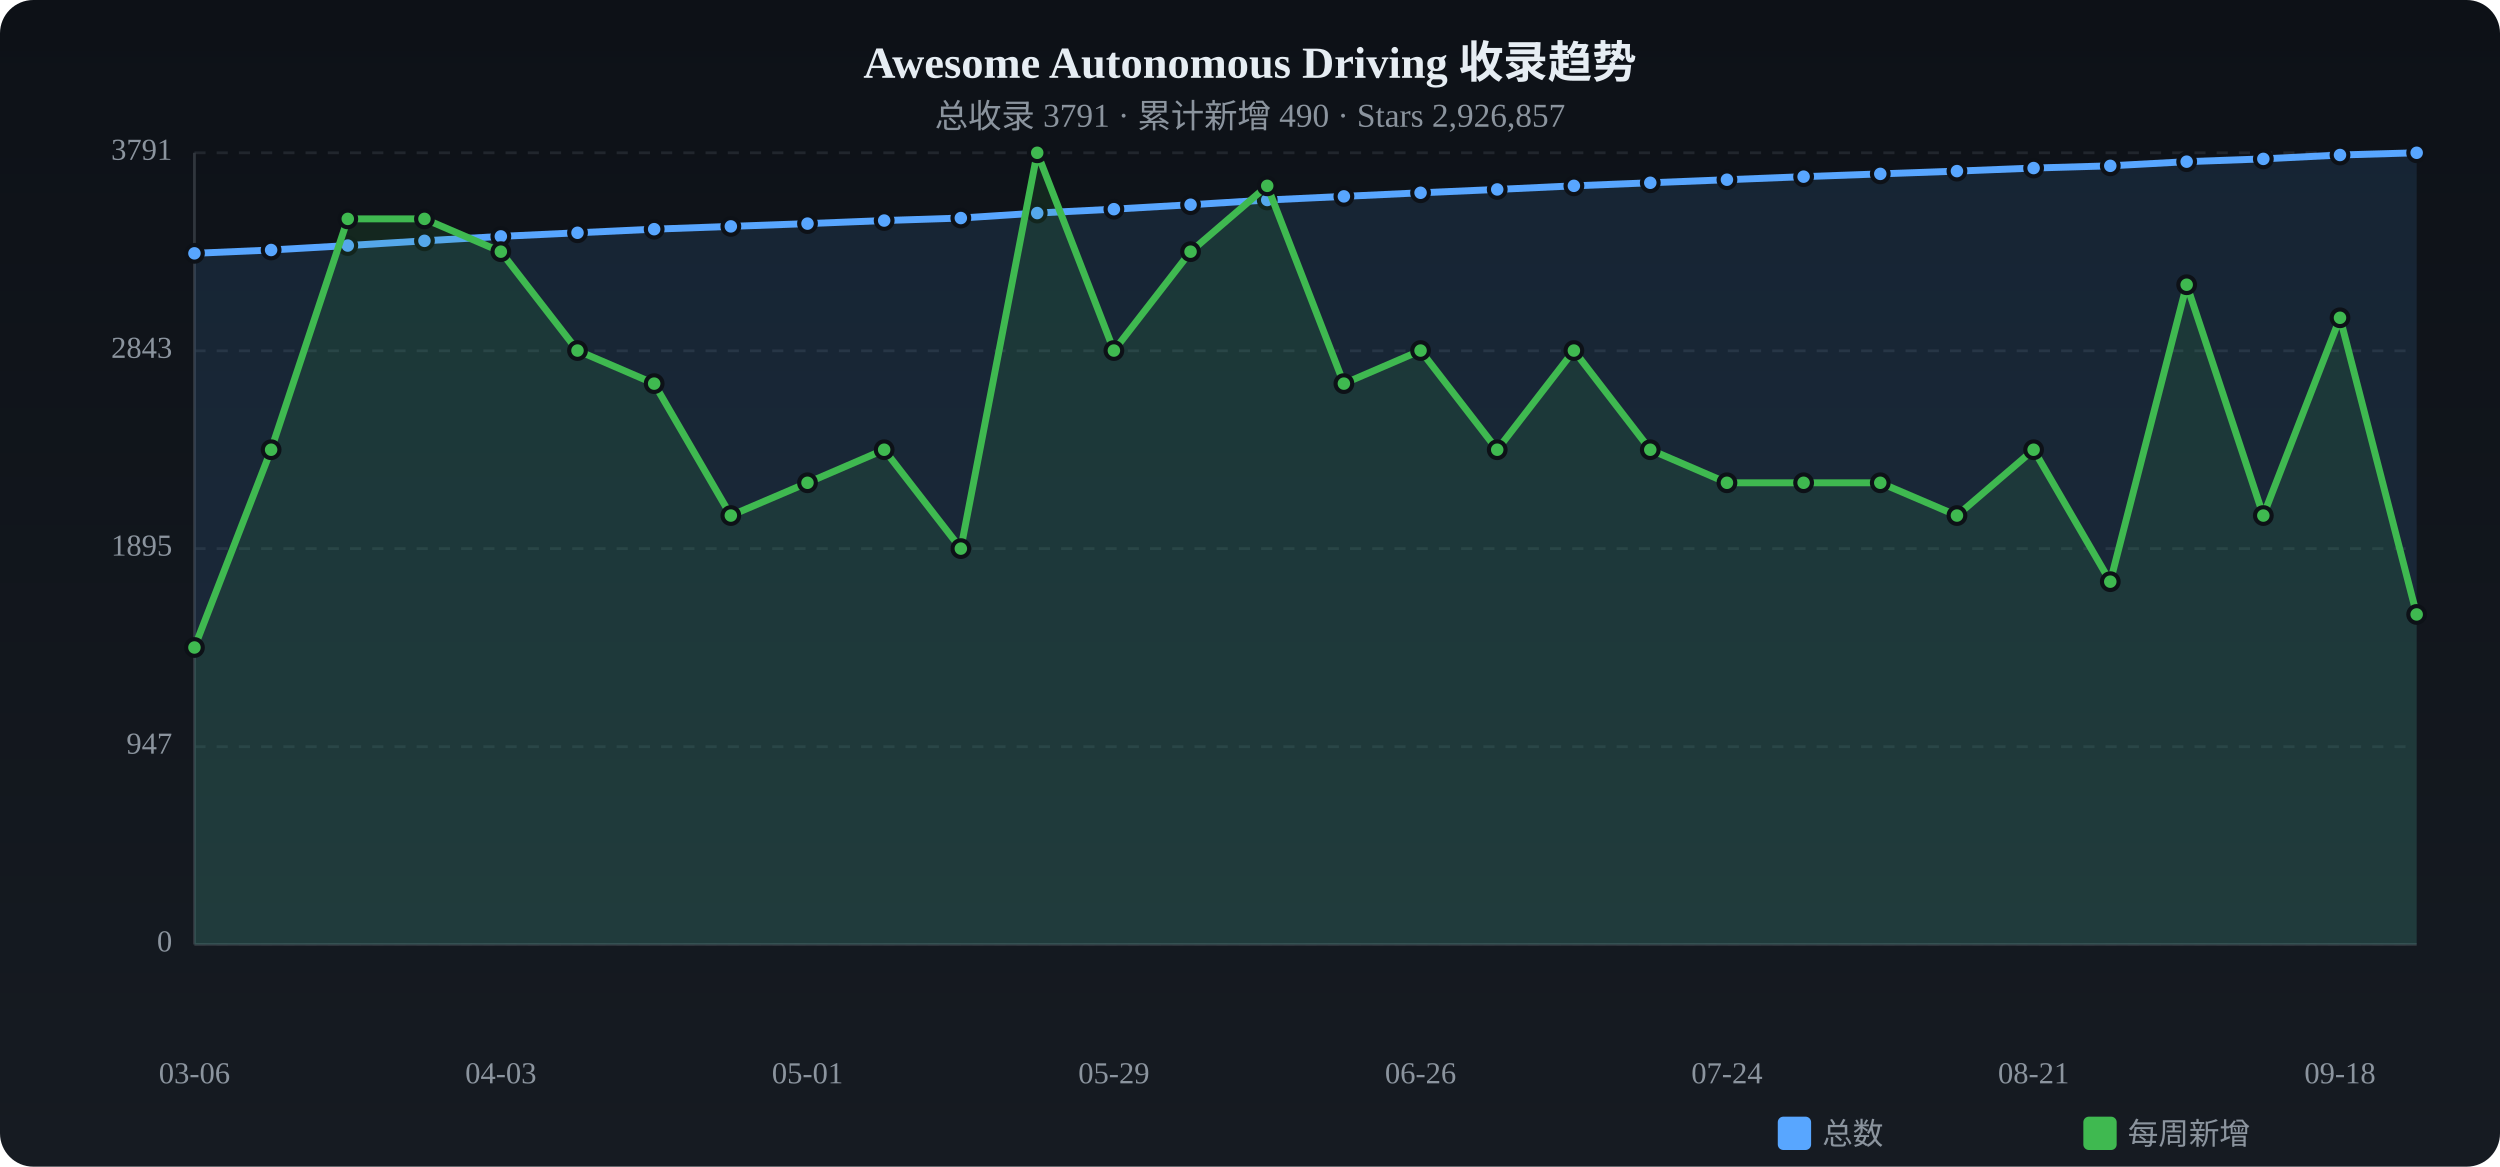
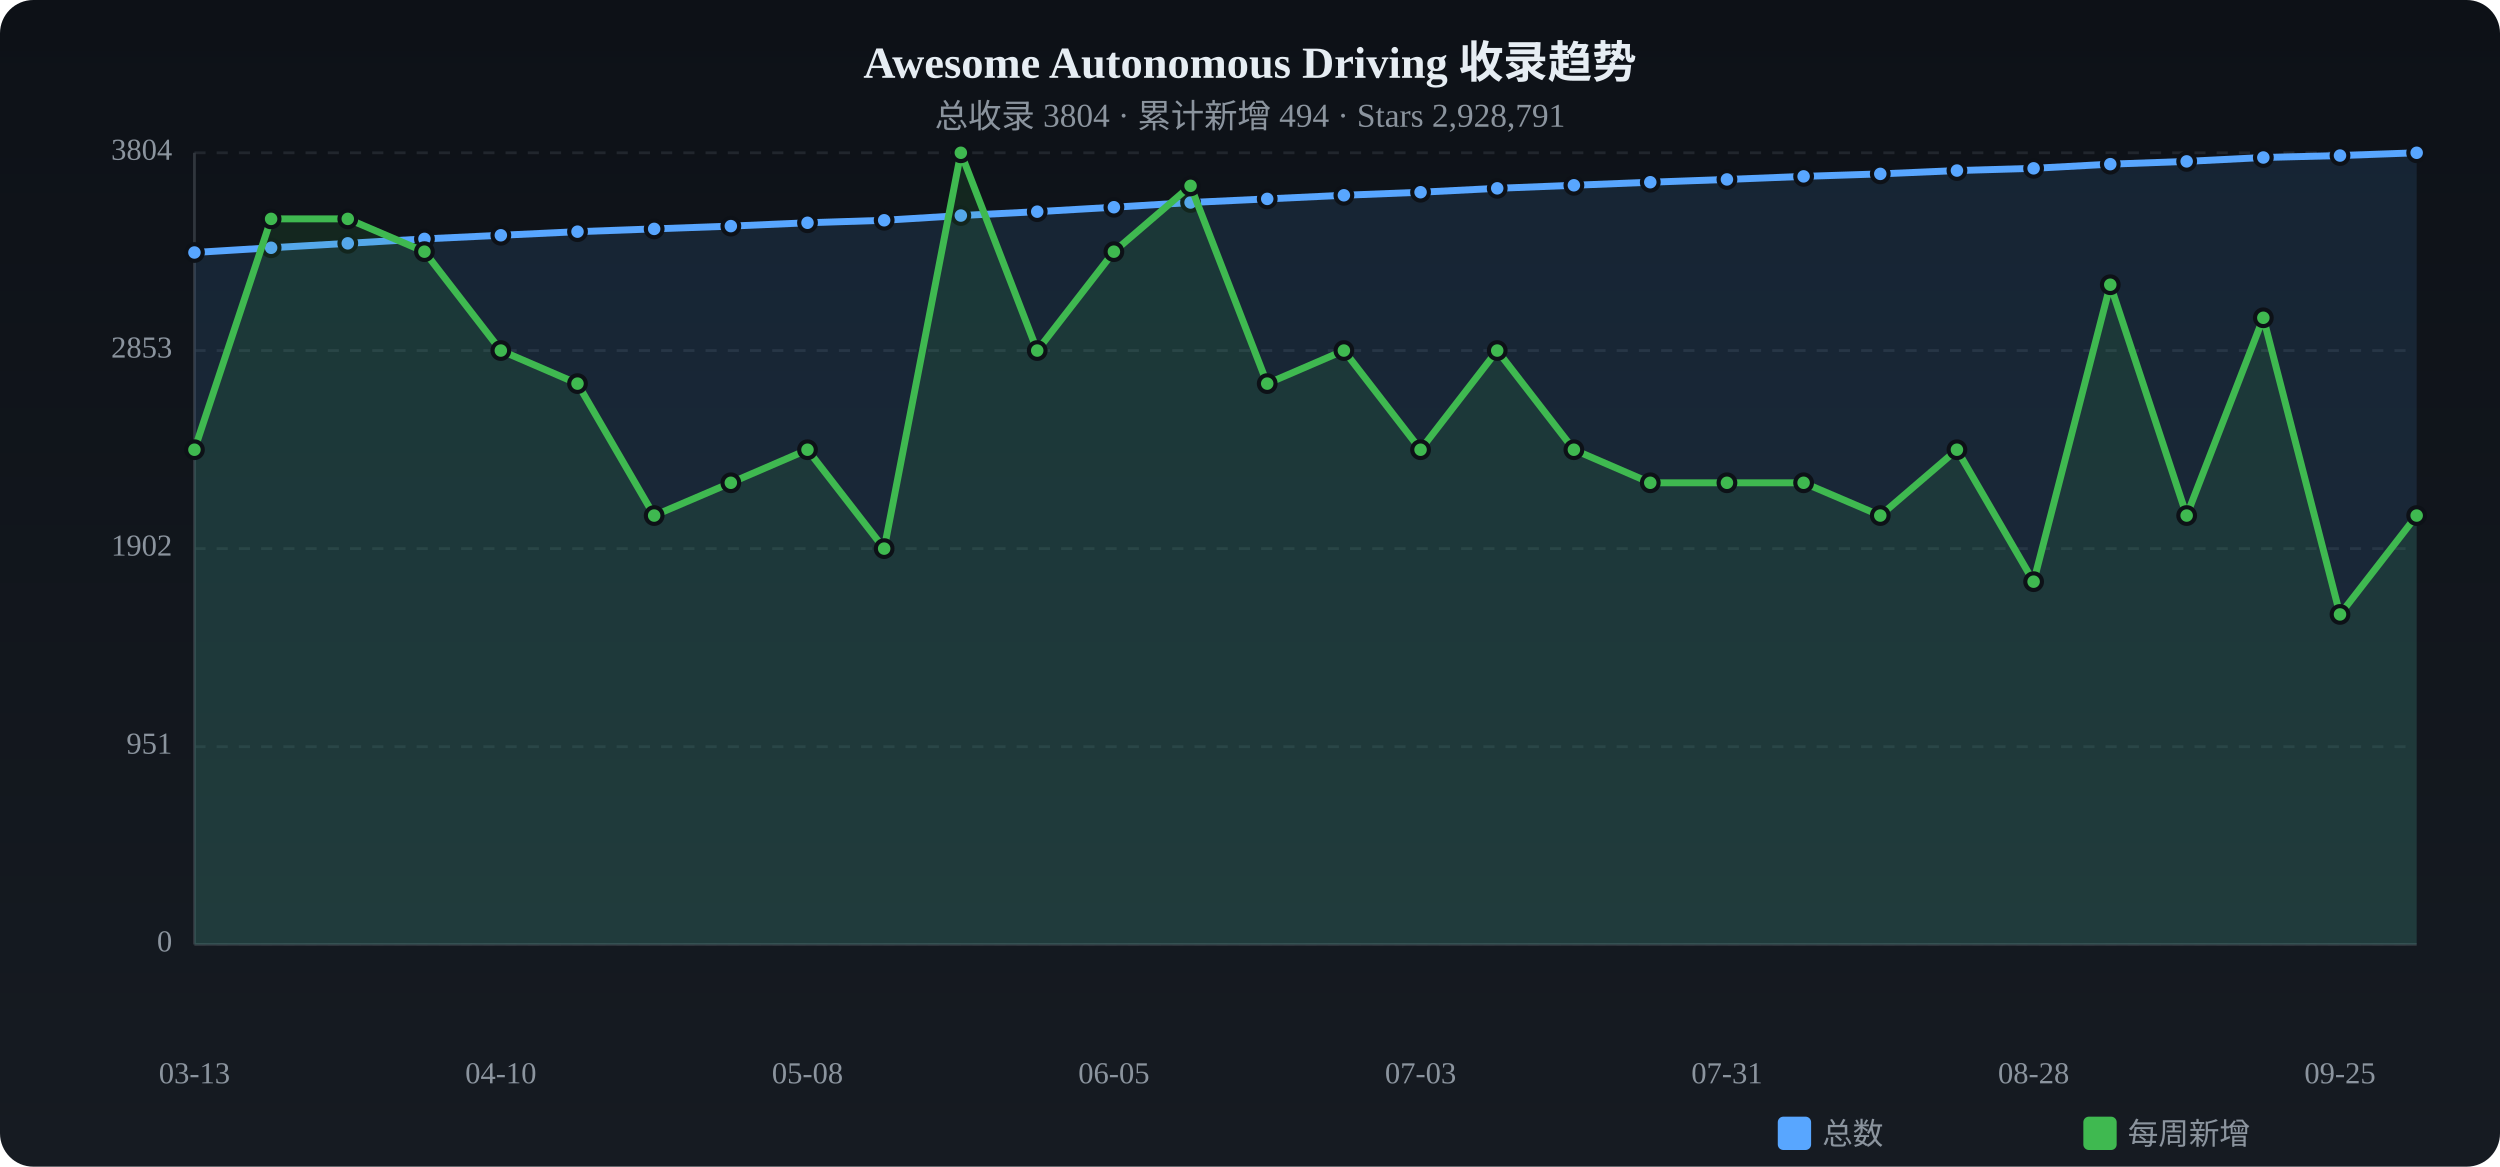
<svg xmlns="http://www.w3.org/2000/svg" viewBox="0 0 900 420" width="900" height="420">
  <defs>
    <linearGradient id="tbg" x1="0%" y1="0%" x2="0%" y2="100%">
      <stop offset="0%" stop-color="#0d1117" />
      <stop offset="100%" stop-color="#161b22" />
    </linearGradient>
  </defs>
  <rect width="900" height="420" rx="12" fill="url(#tbg)" />
  <text x="450.0" y="28" text-anchor="middle" fill="#e6edf3" font-size="16" font-weight="bold">Awesome Autonomous Driving 收录趋势</text>
-   <text x="450.0" y="46" text-anchor="middle" fill="#8b949e" font-size="12">总收录 3791 · 累计新增 490 · Stars 2,926,857</text>
+   <text x="450.0" y="46" text-anchor="middle" fill="#8b949e" font-size="12">总收录 3804 · 累计新增 494 · Stars 2,928,791</text>
  <text x="62" y="340.0" text-anchor="end" fill="#8b949e" font-size="11" dominant-baseline="middle">0</text>
  <line x1="70" y1="340.0" x2="870" y2="340.0" stroke="#21262d" stroke-dasharray="4 4" />
-   <text x="62" y="268.8" text-anchor="end" fill="#8b949e" font-size="11" dominant-baseline="middle">947</text>
+   <text x="62" y="268.8" text-anchor="end" fill="#8b949e" font-size="11" dominant-baseline="middle">951</text>
  <line x1="70" y1="268.8" x2="870" y2="268.8" stroke="#21262d" stroke-dasharray="4 4" />
-   <text x="62" y="197.5" text-anchor="end" fill="#8b949e" font-size="11" dominant-baseline="middle">1895</text>
+   <text x="62" y="197.5" text-anchor="end" fill="#8b949e" font-size="11" dominant-baseline="middle">1902</text>
  <line x1="70" y1="197.5" x2="870" y2="197.5" stroke="#21262d" stroke-dasharray="4 4" />
-   <text x="62" y="126.3" text-anchor="end" fill="#8b949e" font-size="11" dominant-baseline="middle">2843</text>
-   <line x1="70" y1="126.3" x2="870" y2="126.3" stroke="#21262d" stroke-dasharray="4 4" />
-   <text x="62" y="55.0" text-anchor="end" fill="#8b949e" font-size="11" dominant-baseline="middle">3791</text>
+   <text x="62" y="126.2" text-anchor="end" fill="#8b949e" font-size="11" dominant-baseline="middle">2853</text>
+   <line x1="70" y1="126.2" x2="870" y2="126.2" stroke="#21262d" stroke-dasharray="4 4" />
+   <text x="62" y="55.0" text-anchor="end" fill="#8b949e" font-size="11" dominant-baseline="middle">3804</text>
  <line x1="70" y1="55.0" x2="870" y2="55.0" stroke="#21262d" stroke-dasharray="4 4" />
  <line x1="70" y1="55" x2="70" y2="340" stroke="#30363d" />
  <line x1="70" y1="340" x2="870" y2="340" stroke="#30363d" />
-   <path d="M70.0,91.2 L97.6,90.0 L125.2,88.4 L152.8,86.7 L180.3,85.1 L207.9,83.8 L235.5,82.5 L263.1,81.5 L290.7,80.5 L318.3,79.4 L345.9,78.5 L373.4,76.7 L401.0,75.3 L428.6,73.7 L456.2,72.0 L483.8,70.7 L511.4,69.4 L539.0,68.2 L566.6,66.9 L594.1,65.8 L621.7,64.7 L649.3,63.6 L676.9,62.6 L704.5,61.6 L732.1,60.5 L759.7,59.7 L787.2,58.2 L814.8,57.2 L842.4,55.8 L870.0,55.0 L870.0,340 L70.0,340 Z" fill="#58a6ff" opacity="0.12" />
-   <polyline points="70.0,91.2 97.6,90.0 125.2,88.4 152.8,86.7 180.3,85.1 207.9,83.8 235.5,82.5 263.1,81.5 290.7,80.5 318.3,79.4 345.9,78.5 373.4,76.7 401.0,75.3 428.6,73.7 456.2,72.0 483.8,70.7 511.4,69.4 539.0,68.2 566.6,66.9 594.1,65.8 621.7,64.7 649.3,63.6 676.9,62.6 704.5,61.6 732.1,60.5 759.7,59.7 787.2,58.2 814.8,57.2 842.4,55.8 870.0,55.0" fill="none" stroke="#58a6ff" stroke-width="2.5" stroke-linecap="round" stroke-linejoin="round" />
-   <circle cx="70.0" cy="91.2" r="3" fill="#58a6ff" stroke="#0d1117" stroke-width="1.5" />
-   <circle cx="97.6" cy="90.0" r="3" fill="#58a6ff" stroke="#0d1117" stroke-width="1.5" />
-   <circle cx="125.2" cy="88.4" r="3" fill="#58a6ff" stroke="#0d1117" stroke-width="1.5" />
-   <circle cx="152.8" cy="86.7" r="3" fill="#58a6ff" stroke="#0d1117" stroke-width="1.5" />
-   <circle cx="180.3" cy="85.1" r="3" fill="#58a6ff" stroke="#0d1117" stroke-width="1.5" />
-   <circle cx="207.9" cy="83.8" r="3" fill="#58a6ff" stroke="#0d1117" stroke-width="1.5" />
-   <circle cx="235.5" cy="82.5" r="3" fill="#58a6ff" stroke="#0d1117" stroke-width="1.5" />
-   <circle cx="263.1" cy="81.5" r="3" fill="#58a6ff" stroke="#0d1117" stroke-width="1.5" />
-   <circle cx="290.7" cy="80.5" r="3" fill="#58a6ff" stroke="#0d1117" stroke-width="1.5" />
-   <circle cx="318.3" cy="79.4" r="3" fill="#58a6ff" stroke="#0d1117" stroke-width="1.5" />
-   <circle cx="345.9" cy="78.5" r="3" fill="#58a6ff" stroke="#0d1117" stroke-width="1.5" />
-   <circle cx="373.4" cy="76.7" r="3" fill="#58a6ff" stroke="#0d1117" stroke-width="1.5" />
-   <circle cx="401.0" cy="75.3" r="3" fill="#58a6ff" stroke="#0d1117" stroke-width="1.5" />
-   <circle cx="428.6" cy="73.7" r="3" fill="#58a6ff" stroke="#0d1117" stroke-width="1.5" />
-   <circle cx="456.2" cy="72.0" r="3" fill="#58a6ff" stroke="#0d1117" stroke-width="1.5" />
-   <circle cx="483.8" cy="70.7" r="3" fill="#58a6ff" stroke="#0d1117" stroke-width="1.5" />
-   <circle cx="511.4" cy="69.4" r="3" fill="#58a6ff" stroke="#0d1117" stroke-width="1.5" />
-   <circle cx="539.0" cy="68.2" r="3" fill="#58a6ff" stroke="#0d1117" stroke-width="1.5" />
-   <circle cx="566.6" cy="66.9" r="3" fill="#58a6ff" stroke="#0d1117" stroke-width="1.5" />
-   <circle cx="594.1" cy="65.8" r="3" fill="#58a6ff" stroke="#0d1117" stroke-width="1.5" />
-   <circle cx="621.7" cy="64.7" r="3" fill="#58a6ff" stroke="#0d1117" stroke-width="1.5" />
-   <circle cx="649.3" cy="63.6" r="3" fill="#58a6ff" stroke="#0d1117" stroke-width="1.5" />
+   <path d="M70.0,90.9 L97.6,89.2 L125.2,87.6 L152.8,86.0 L180.3,84.7 L207.9,83.4 L235.5,82.4 L263.1,81.4 L290.7,80.2 L318.3,79.3 L345.9,77.6 L373.4,76.2 L401.0,74.6 L428.6,72.9 L456.2,71.6 L483.8,70.3 L511.4,69.2 L539.0,67.8 L566.6,66.7 L594.1,65.6 L621.7,64.6 L649.3,63.5 L676.9,62.6 L704.5,61.4 L732.1,60.6 L759.7,59.1 L787.2,58.1 L814.8,56.7 L842.4,56.0 L870.0,55.0 L870.0,340 L70.0,340 Z" fill="#58a6ff" opacity="0.12" />
+   <polyline points="70.0,90.9 97.6,89.2 125.2,87.6 152.8,86.0 180.3,84.7 207.9,83.4 235.5,82.4 263.1,81.4 290.7,80.2 318.3,79.3 345.9,77.6 373.4,76.2 401.0,74.6 428.6,72.9 456.2,71.6 483.8,70.3 511.4,69.2 539.0,67.8 566.6,66.7 594.1,65.6 621.7,64.6 649.3,63.5 676.9,62.6 704.5,61.4 732.1,60.6 759.7,59.1 787.2,58.1 814.8,56.7 842.4,56.0 870.0,55.0" fill="none" stroke="#58a6ff" stroke-width="2.5" stroke-linecap="round" stroke-linejoin="round" />
+   <circle cx="70.0" cy="90.9" r="3" fill="#58a6ff" stroke="#0d1117" stroke-width="1.5" />
+   <circle cx="97.6" cy="89.2" r="3" fill="#58a6ff" stroke="#0d1117" stroke-width="1.5" />
+   <circle cx="125.2" cy="87.6" r="3" fill="#58a6ff" stroke="#0d1117" stroke-width="1.5" />
+   <circle cx="152.8" cy="86.0" r="3" fill="#58a6ff" stroke="#0d1117" stroke-width="1.5" />
+   <circle cx="180.3" cy="84.7" r="3" fill="#58a6ff" stroke="#0d1117" stroke-width="1.5" />
+   <circle cx="207.9" cy="83.4" r="3" fill="#58a6ff" stroke="#0d1117" stroke-width="1.5" />
+   <circle cx="235.5" cy="82.4" r="3" fill="#58a6ff" stroke="#0d1117" stroke-width="1.5" />
+   <circle cx="263.1" cy="81.4" r="3" fill="#58a6ff" stroke="#0d1117" stroke-width="1.5" />
+   <circle cx="290.7" cy="80.2" r="3" fill="#58a6ff" stroke="#0d1117" stroke-width="1.5" />
+   <circle cx="318.3" cy="79.3" r="3" fill="#58a6ff" stroke="#0d1117" stroke-width="1.5" />
+   <circle cx="345.9" cy="77.6" r="3" fill="#58a6ff" stroke="#0d1117" stroke-width="1.5" />
+   <circle cx="373.4" cy="76.2" r="3" fill="#58a6ff" stroke="#0d1117" stroke-width="1.5" />
+   <circle cx="401.0" cy="74.6" r="3" fill="#58a6ff" stroke="#0d1117" stroke-width="1.5" />
+   <circle cx="428.6" cy="72.9" r="3" fill="#58a6ff" stroke="#0d1117" stroke-width="1.5" />
+   <circle cx="456.2" cy="71.6" r="3" fill="#58a6ff" stroke="#0d1117" stroke-width="1.5" />
+   <circle cx="483.8" cy="70.3" r="3" fill="#58a6ff" stroke="#0d1117" stroke-width="1.5" />
+   <circle cx="511.4" cy="69.2" r="3" fill="#58a6ff" stroke="#0d1117" stroke-width="1.5" />
+   <circle cx="539.0" cy="67.8" r="3" fill="#58a6ff" stroke="#0d1117" stroke-width="1.5" />
+   <circle cx="566.6" cy="66.7" r="3" fill="#58a6ff" stroke="#0d1117" stroke-width="1.5" />
+   <circle cx="594.1" cy="65.6" r="3" fill="#58a6ff" stroke="#0d1117" stroke-width="1.5" />
+   <circle cx="621.7" cy="64.6" r="3" fill="#58a6ff" stroke="#0d1117" stroke-width="1.5" />
+   <circle cx="649.3" cy="63.5" r="3" fill="#58a6ff" stroke="#0d1117" stroke-width="1.5" />
  <circle cx="676.9" cy="62.6" r="3" fill="#58a6ff" stroke="#0d1117" stroke-width="1.5" />
-   <circle cx="704.5" cy="61.6" r="3" fill="#58a6ff" stroke="#0d1117" stroke-width="1.5" />
-   <circle cx="732.1" cy="60.5" r="3" fill="#58a6ff" stroke="#0d1117" stroke-width="1.5" />
-   <circle cx="759.7" cy="59.7" r="3" fill="#58a6ff" stroke="#0d1117" stroke-width="1.5" />
-   <circle cx="787.2" cy="58.2" r="3" fill="#58a6ff" stroke="#0d1117" stroke-width="1.5" />
-   <circle cx="814.8" cy="57.2" r="3" fill="#58a6ff" stroke="#0d1117" stroke-width="1.5" />
-   <circle cx="842.4" cy="55.8" r="3" fill="#58a6ff" stroke="#0d1117" stroke-width="1.5" />
+   <circle cx="704.5" cy="61.4" r="3" fill="#58a6ff" stroke="#0d1117" stroke-width="1.5" />
+   <circle cx="732.1" cy="60.6" r="3" fill="#58a6ff" stroke="#0d1117" stroke-width="1.5" />
+   <circle cx="759.7" cy="59.1" r="3" fill="#58a6ff" stroke="#0d1117" stroke-width="1.5" />
+   <circle cx="787.2" cy="58.1" r="3" fill="#58a6ff" stroke="#0d1117" stroke-width="1.5" />
+   <circle cx="814.8" cy="56.7" r="3" fill="#58a6ff" stroke="#0d1117" stroke-width="1.5" />
+   <circle cx="842.4" cy="56.0" r="3" fill="#58a6ff" stroke="#0d1117" stroke-width="1.5" />
  <circle cx="870.0" cy="55.0" r="3" fill="#58a6ff" stroke="#0d1117" stroke-width="1.5" />
-   <path d="M70.0,233.1 L97.6,161.9 L125.2,78.8 L152.8,78.8 L180.3,90.6 L207.9,126.2 L235.5,138.1 L263.1,185.6 L290.7,173.8 L318.3,161.9 L345.9,197.5 L373.4,55.0 L401.0,126.2 L428.6,90.6 L456.2,66.9 L483.8,138.1 L511.4,126.2 L539.0,161.9 L566.6,126.2 L594.1,161.9 L621.7,173.8 L649.3,173.8 L676.9,173.8 L704.5,185.6 L732.1,161.9 L759.7,209.4 L787.2,102.5 L814.8,185.6 L842.4,114.4 L870.0,221.2 L870.0,340 L70.0,340 Z" fill="#3fb950" opacity="0.12" />
-   <polyline points="70.0,233.1 97.6,161.9 125.2,78.8 152.8,78.8 180.3,90.6 207.9,126.2 235.5,138.1 263.1,185.6 290.7,173.8 318.3,161.9 345.9,197.5 373.4,55.0 401.0,126.2 428.6,90.6 456.2,66.9 483.8,138.1 511.4,126.2 539.0,161.9 566.6,126.2 594.1,161.9 621.7,173.8 649.3,173.8 676.9,173.8 704.5,185.6 732.1,161.9 759.7,209.4 787.2,102.5 814.8,185.6 842.4,114.4 870.0,221.2" fill="none" stroke="#3fb950" stroke-width="2.5" stroke-linecap="round" stroke-linejoin="round" />
-   <circle cx="70.0" cy="233.1" r="3" fill="#3fb950" stroke="#0d1117" stroke-width="1.5" />
-   <circle cx="97.6" cy="161.9" r="3" fill="#3fb950" stroke="#0d1117" stroke-width="1.5" />
+   <path d="M70.0,161.9 L97.6,78.8 L125.2,78.8 L152.8,90.6 L180.3,126.2 L207.9,138.1 L235.5,185.6 L263.1,173.8 L290.7,161.9 L318.3,197.5 L345.9,55.0 L373.4,126.2 L401.0,90.6 L428.6,66.9 L456.2,138.1 L483.8,126.2 L511.4,161.9 L539.0,126.2 L566.6,161.9 L594.1,173.8 L621.7,173.8 L649.3,173.8 L676.9,185.6 L704.5,161.9 L732.1,209.4 L759.7,102.5 L787.2,185.6 L814.8,114.4 L842.4,221.2 L870.0,185.6 L870.0,340 L70.0,340 Z" fill="#3fb950" opacity="0.12" />
+   <polyline points="70.0,161.9 97.6,78.8 125.2,78.8 152.8,90.6 180.3,126.2 207.9,138.1 235.5,185.6 263.1,173.8 290.7,161.9 318.3,197.5 345.9,55.0 373.4,126.2 401.0,90.6 428.6,66.9 456.2,138.1 483.8,126.2 511.4,161.9 539.0,126.2 566.6,161.9 594.1,173.8 621.7,173.8 649.3,173.8 676.9,185.6 704.5,161.9 732.1,209.4 759.7,102.5 787.2,185.6 814.8,114.4 842.4,221.2 870.0,185.6" fill="none" stroke="#3fb950" stroke-width="2.5" stroke-linecap="round" stroke-linejoin="round" />
+   <circle cx="70.0" cy="161.9" r="3" fill="#3fb950" stroke="#0d1117" stroke-width="1.5" />
+   <circle cx="97.6" cy="78.8" r="3" fill="#3fb950" stroke="#0d1117" stroke-width="1.5" />
  <circle cx="125.2" cy="78.8" r="3" fill="#3fb950" stroke="#0d1117" stroke-width="1.5" />
-   <circle cx="152.8" cy="78.8" r="3" fill="#3fb950" stroke="#0d1117" stroke-width="1.5" />
-   <circle cx="180.3" cy="90.6" r="3" fill="#3fb950" stroke="#0d1117" stroke-width="1.5" />
-   <circle cx="207.9" cy="126.2" r="3" fill="#3fb950" stroke="#0d1117" stroke-width="1.5" />
-   <circle cx="235.5" cy="138.1" r="3" fill="#3fb950" stroke="#0d1117" stroke-width="1.5" />
-   <circle cx="263.1" cy="185.6" r="3" fill="#3fb950" stroke="#0d1117" stroke-width="1.5" />
-   <circle cx="290.7" cy="173.8" r="3" fill="#3fb950" stroke="#0d1117" stroke-width="1.5" />
-   <circle cx="318.3" cy="161.9" r="3" fill="#3fb950" stroke="#0d1117" stroke-width="1.5" />
-   <circle cx="345.9" cy="197.5" r="3" fill="#3fb950" stroke="#0d1117" stroke-width="1.5" />
-   <circle cx="373.4" cy="55.0" r="3" fill="#3fb950" stroke="#0d1117" stroke-width="1.5" />
-   <circle cx="401.0" cy="126.2" r="3" fill="#3fb950" stroke="#0d1117" stroke-width="1.5" />
-   <circle cx="428.6" cy="90.6" r="3" fill="#3fb950" stroke="#0d1117" stroke-width="1.5" />
-   <circle cx="456.2" cy="66.9" r="3" fill="#3fb950" stroke="#0d1117" stroke-width="1.5" />
-   <circle cx="483.8" cy="138.1" r="3" fill="#3fb950" stroke="#0d1117" stroke-width="1.5" />
-   <circle cx="511.4" cy="126.2" r="3" fill="#3fb950" stroke="#0d1117" stroke-width="1.5" />
-   <circle cx="539.0" cy="161.9" r="3" fill="#3fb950" stroke="#0d1117" stroke-width="1.5" />
-   <circle cx="566.6" cy="126.2" r="3" fill="#3fb950" stroke="#0d1117" stroke-width="1.5" />
-   <circle cx="594.1" cy="161.9" r="3" fill="#3fb950" stroke="#0d1117" stroke-width="1.5" />
+   <circle cx="152.8" cy="90.6" r="3" fill="#3fb950" stroke="#0d1117" stroke-width="1.5" />
+   <circle cx="180.3" cy="126.2" r="3" fill="#3fb950" stroke="#0d1117" stroke-width="1.5" />
+   <circle cx="207.9" cy="138.1" r="3" fill="#3fb950" stroke="#0d1117" stroke-width="1.5" />
+   <circle cx="235.5" cy="185.6" r="3" fill="#3fb950" stroke="#0d1117" stroke-width="1.5" />
+   <circle cx="263.1" cy="173.8" r="3" fill="#3fb950" stroke="#0d1117" stroke-width="1.5" />
+   <circle cx="290.7" cy="161.9" r="3" fill="#3fb950" stroke="#0d1117" stroke-width="1.5" />
+   <circle cx="318.3" cy="197.5" r="3" fill="#3fb950" stroke="#0d1117" stroke-width="1.5" />
+   <circle cx="345.9" cy="55.0" r="3" fill="#3fb950" stroke="#0d1117" stroke-width="1.5" />
+   <circle cx="373.4" cy="126.2" r="3" fill="#3fb950" stroke="#0d1117" stroke-width="1.5" />
+   <circle cx="401.0" cy="90.6" r="3" fill="#3fb950" stroke="#0d1117" stroke-width="1.5" />
+   <circle cx="428.6" cy="66.9" r="3" fill="#3fb950" stroke="#0d1117" stroke-width="1.5" />
+   <circle cx="456.2" cy="138.1" r="3" fill="#3fb950" stroke="#0d1117" stroke-width="1.5" />
+   <circle cx="483.8" cy="126.2" r="3" fill="#3fb950" stroke="#0d1117" stroke-width="1.5" />
+   <circle cx="511.4" cy="161.9" r="3" fill="#3fb950" stroke="#0d1117" stroke-width="1.5" />
+   <circle cx="539.0" cy="126.2" r="3" fill="#3fb950" stroke="#0d1117" stroke-width="1.5" />
+   <circle cx="566.6" cy="161.9" r="3" fill="#3fb950" stroke="#0d1117" stroke-width="1.5" />
+   <circle cx="594.1" cy="173.8" r="3" fill="#3fb950" stroke="#0d1117" stroke-width="1.5" />
  <circle cx="621.7" cy="173.8" r="3" fill="#3fb950" stroke="#0d1117" stroke-width="1.5" />
  <circle cx="649.3" cy="173.8" r="3" fill="#3fb950" stroke="#0d1117" stroke-width="1.5" />
-   <circle cx="676.9" cy="173.8" r="3" fill="#3fb950" stroke="#0d1117" stroke-width="1.5" />
-   <circle cx="704.5" cy="185.6" r="3" fill="#3fb950" stroke="#0d1117" stroke-width="1.5" />
-   <circle cx="732.1" cy="161.9" r="3" fill="#3fb950" stroke="#0d1117" stroke-width="1.5" />
-   <circle cx="759.7" cy="209.4" r="3" fill="#3fb950" stroke="#0d1117" stroke-width="1.5" />
-   <circle cx="787.2" cy="102.5" r="3" fill="#3fb950" stroke="#0d1117" stroke-width="1.5" />
-   <circle cx="814.8" cy="185.6" r="3" fill="#3fb950" stroke="#0d1117" stroke-width="1.5" />
-   <circle cx="842.4" cy="114.4" r="3" fill="#3fb950" stroke="#0d1117" stroke-width="1.5" />
-   <circle cx="870.0" cy="221.2" r="3" fill="#3fb950" stroke="#0d1117" stroke-width="1.5" />
-   <text x="70.0" y="390" text-anchor="middle" fill="#8b949e" font-size="11">03-06</text>
-   <text x="180.3" y="390" text-anchor="middle" fill="#8b949e" font-size="11">04-03</text>
-   <text x="290.7" y="390" text-anchor="middle" fill="#8b949e" font-size="11">05-01</text>
-   <text x="401.0" y="390" text-anchor="middle" fill="#8b949e" font-size="11">05-29</text>
-   <text x="511.4" y="390" text-anchor="middle" fill="#8b949e" font-size="11">06-26</text>
-   <text x="621.7" y="390" text-anchor="middle" fill="#8b949e" font-size="11">07-24</text>
-   <text x="732.1" y="390" text-anchor="middle" fill="#8b949e" font-size="11">08-21</text>
-   <text x="842.4" y="390" text-anchor="middle" fill="#8b949e" font-size="11">09-18</text>
+   <circle cx="676.9" cy="185.6" r="3" fill="#3fb950" stroke="#0d1117" stroke-width="1.5" />
+   <circle cx="704.5" cy="161.9" r="3" fill="#3fb950" stroke="#0d1117" stroke-width="1.5" />
+   <circle cx="732.1" cy="209.4" r="3" fill="#3fb950" stroke="#0d1117" stroke-width="1.5" />
+   <circle cx="759.7" cy="102.5" r="3" fill="#3fb950" stroke="#0d1117" stroke-width="1.5" />
+   <circle cx="787.2" cy="185.6" r="3" fill="#3fb950" stroke="#0d1117" stroke-width="1.5" />
+   <circle cx="814.8" cy="114.4" r="3" fill="#3fb950" stroke="#0d1117" stroke-width="1.5" />
+   <circle cx="842.4" cy="221.2" r="3" fill="#3fb950" stroke="#0d1117" stroke-width="1.5" />
+   <circle cx="870.0" cy="185.6" r="3" fill="#3fb950" stroke="#0d1117" stroke-width="1.5" />
+   <text x="70.0" y="390" text-anchor="middle" fill="#8b949e" font-size="11">03-13</text>
+   <text x="180.3" y="390" text-anchor="middle" fill="#8b949e" font-size="11">04-10</text>
+   <text x="290.7" y="390" text-anchor="middle" fill="#8b949e" font-size="11">05-08</text>
+   <text x="401.0" y="390" text-anchor="middle" fill="#8b949e" font-size="11">06-05</text>
+   <text x="511.4" y="390" text-anchor="middle" fill="#8b949e" font-size="11">07-03</text>
+   <text x="621.7" y="390" text-anchor="middle" fill="#8b949e" font-size="11">07-31</text>
+   <text x="732.1" y="390" text-anchor="middle" fill="#8b949e" font-size="11">08-28</text>
+   <text x="842.4" y="390" text-anchor="middle" fill="#8b949e" font-size="11">09-25</text>
  <rect x="640" y="402" width="12" height="12" rx="2" fill="#58a6ff" />
  <text x="656" y="412" fill="#8b949e" font-size="11">总数</text>
  <rect x="750" y="402" width="12" height="12" rx="2" fill="#3fb950" />
  <text x="766" y="412" fill="#8b949e" font-size="11">每周新增</text>
</svg>
